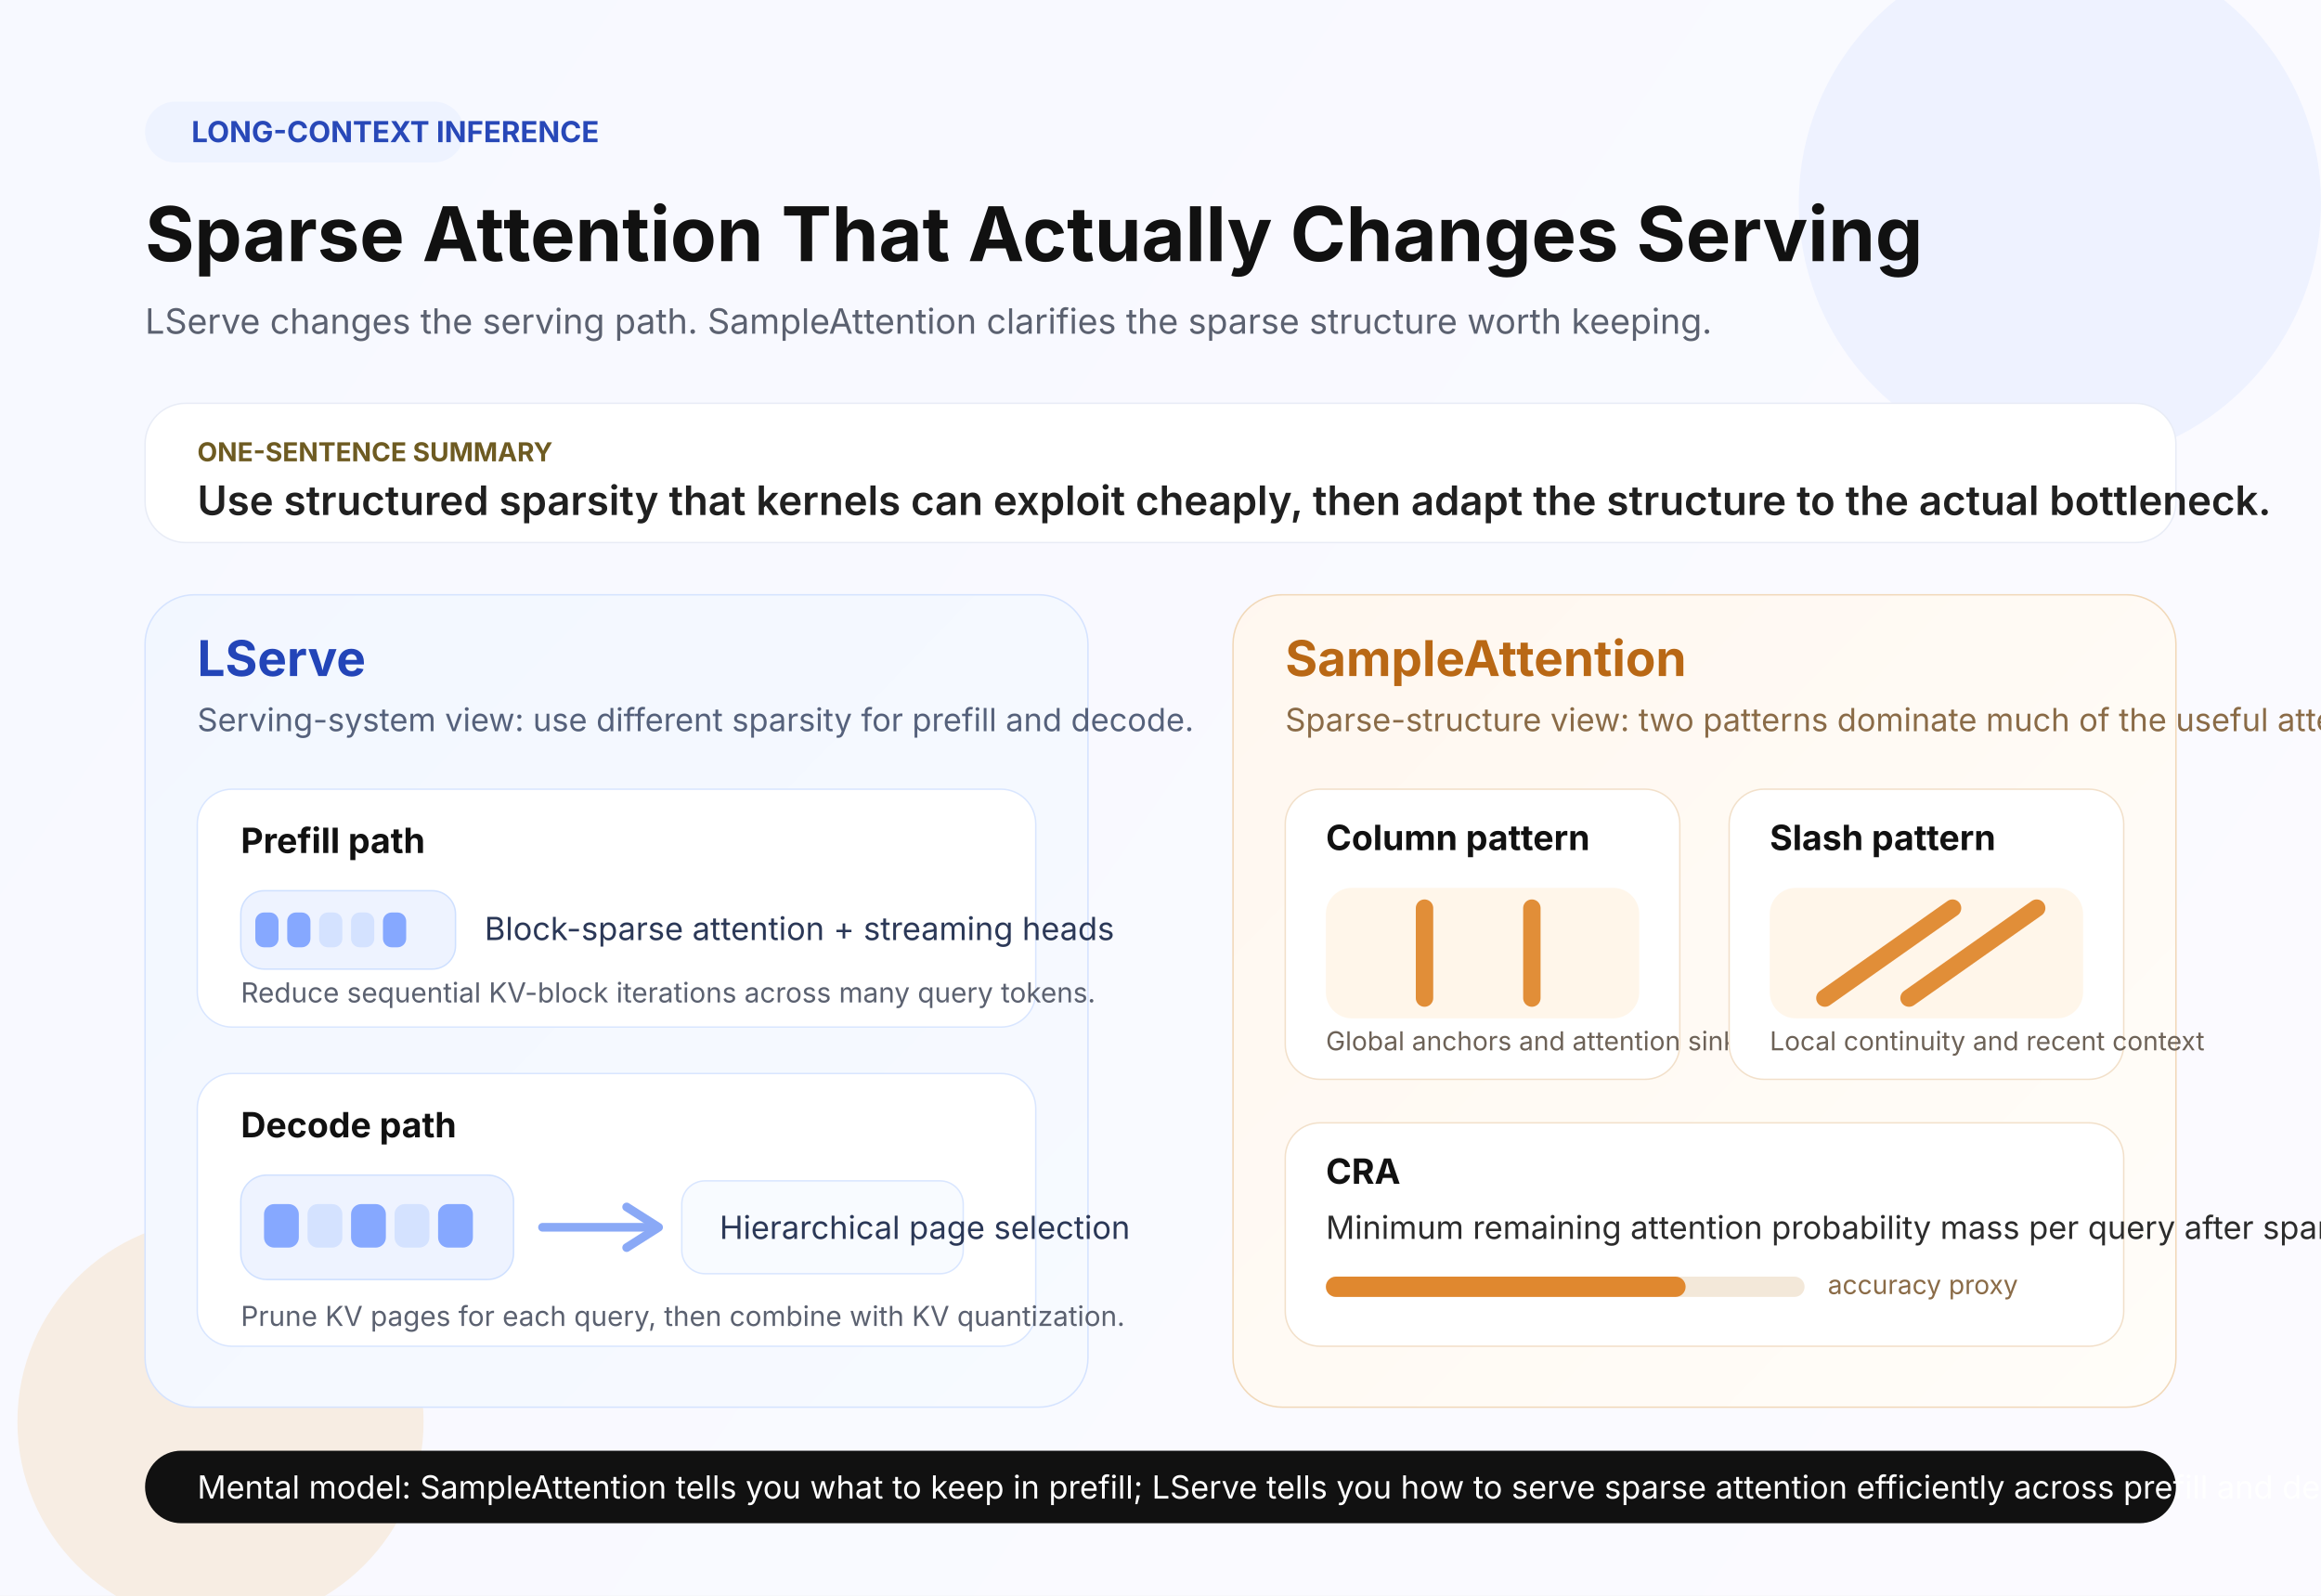
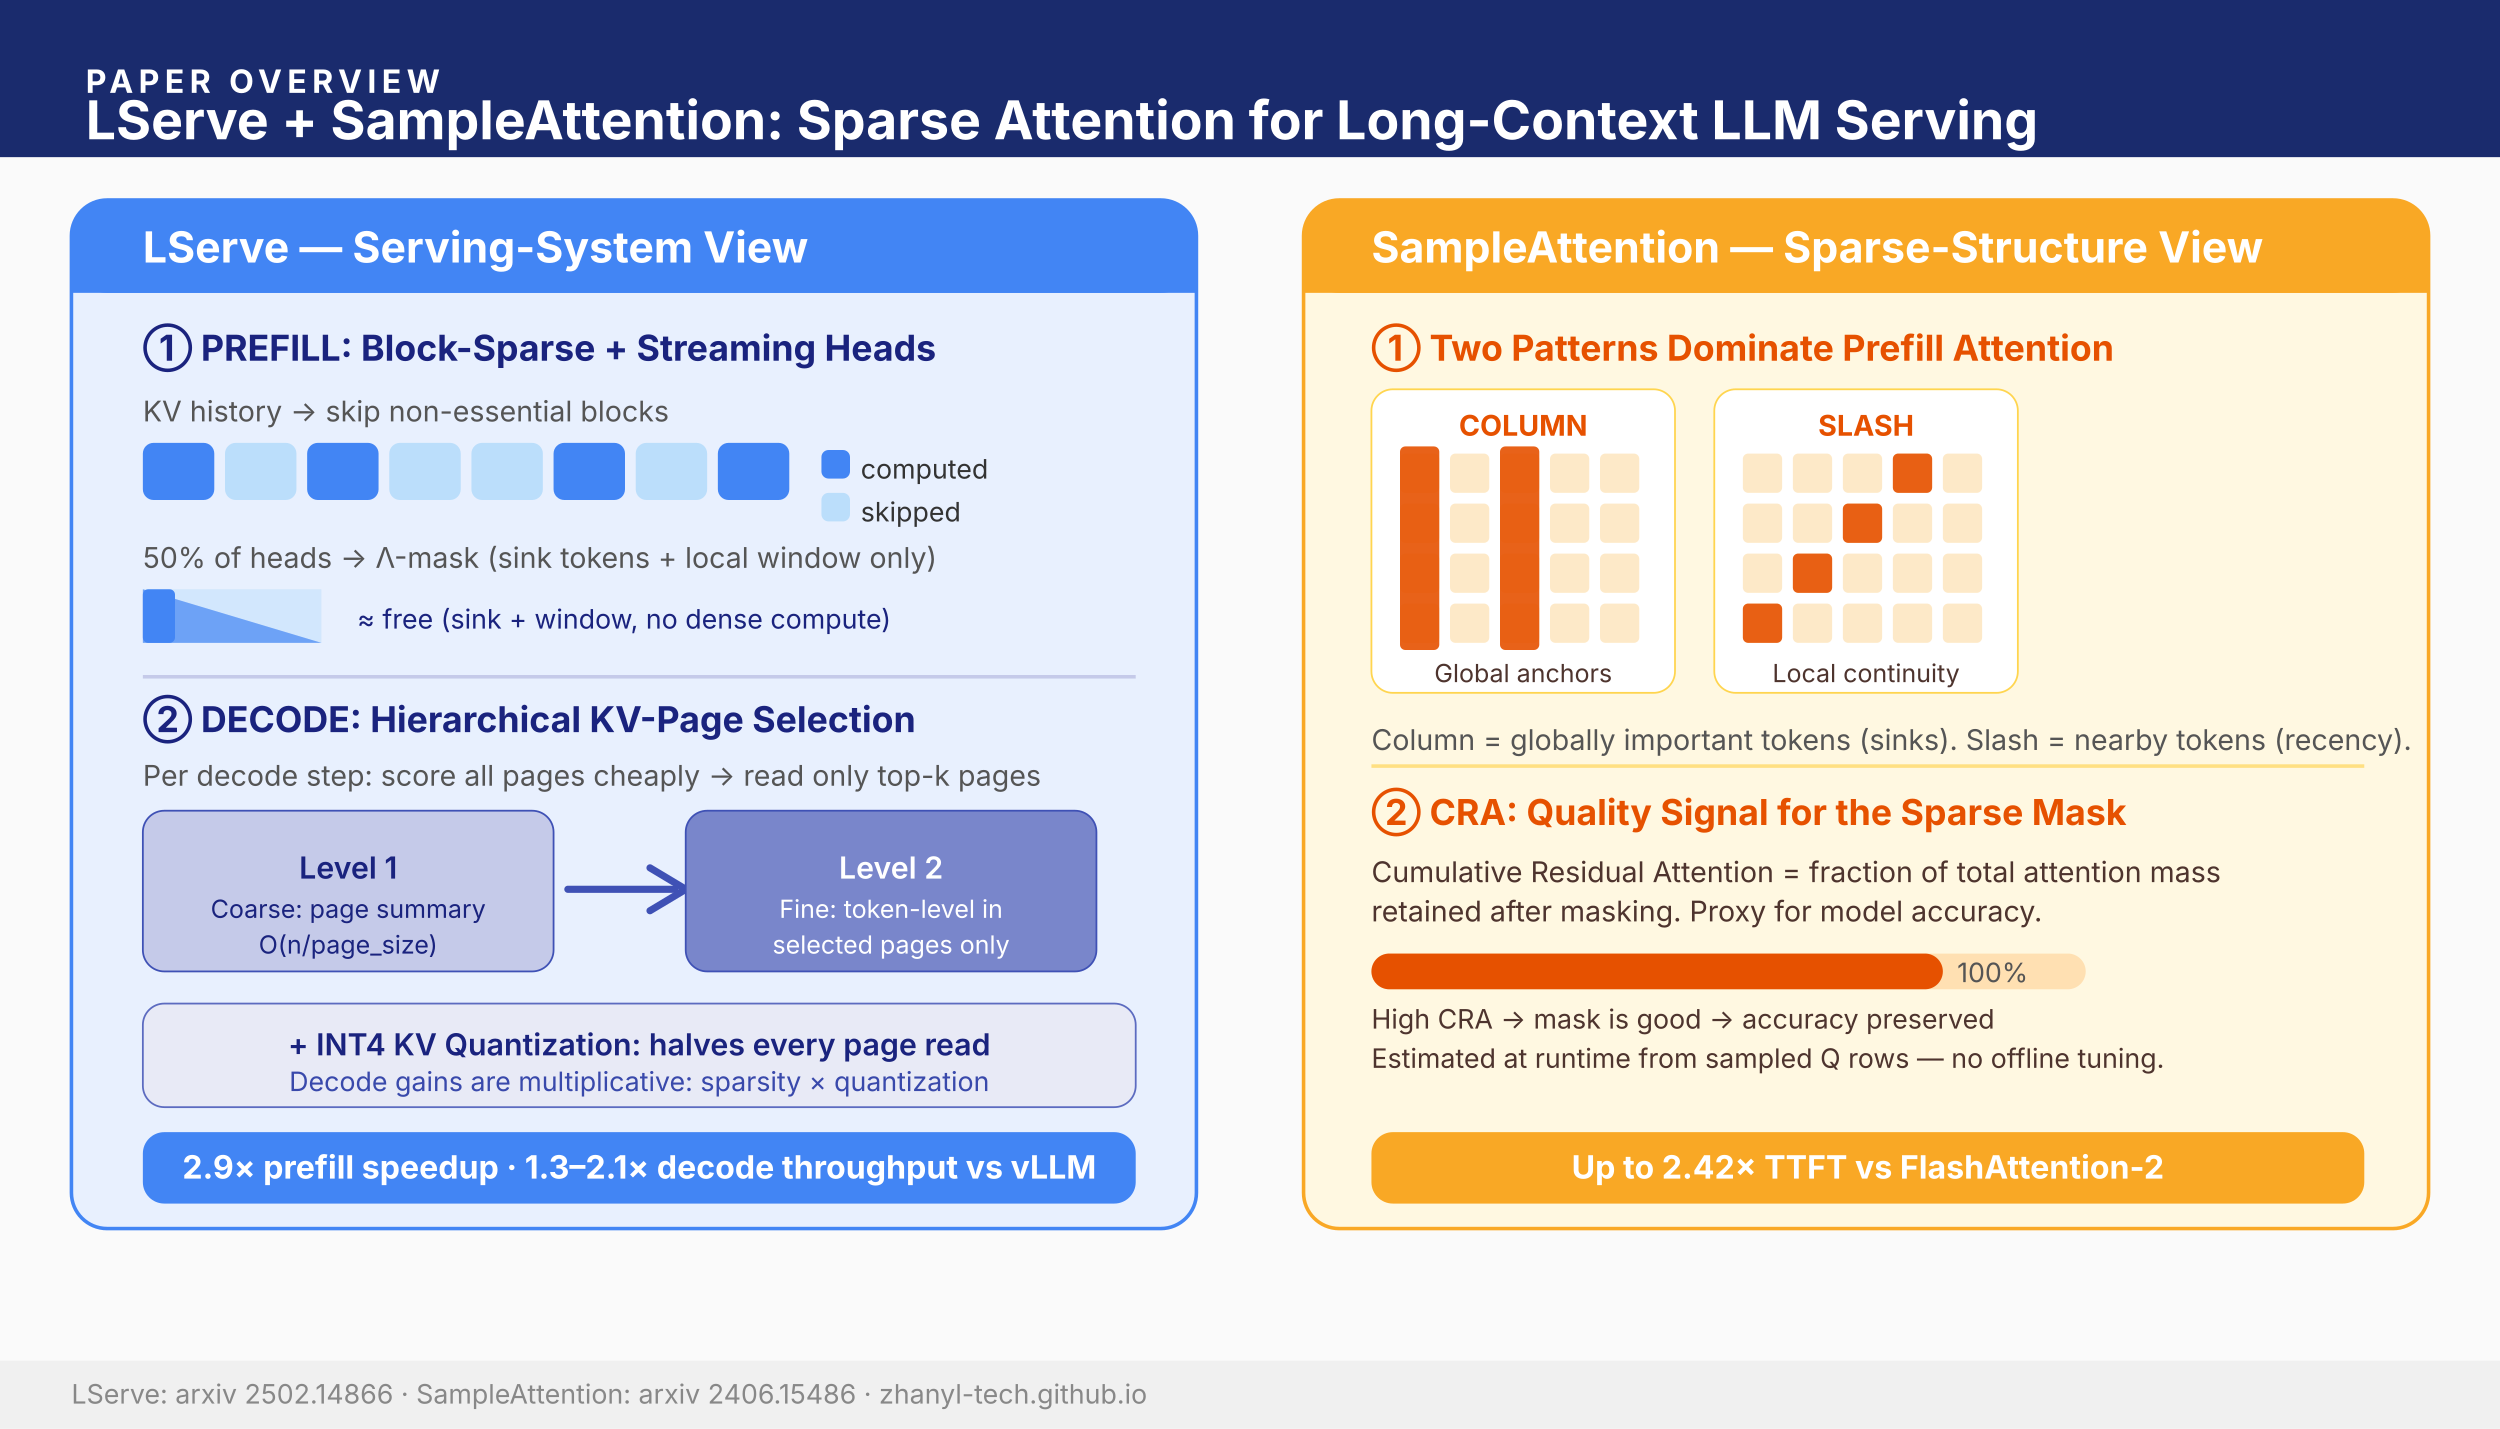
- <svg xmlns="http://www.w3.org/2000/svg" width="1600" height="1100" viewBox="0 0 1600 1100" fill="none">
-   <defs>
-     <linearGradient id="bg" x1="120" y1="80" x2="1480" y2="1020" gradientUnits="userSpaceOnUse">
-       <stop stop-color="#F7F9FF" />
-       <stop offset="1" stop-color="#FBFAFF" />
-     </linearGradient>
-     <linearGradient id="blueCard" x1="100" y1="340" x2="760" y2="980" gradientUnits="userSpaceOnUse">
-       <stop stop-color="#F2F7FF" />
-       <stop offset="1" stop-color="#F7FAFF" />
-     </linearGradient>
-     <linearGradient id="amberCard" x1="840" y1="340" x2="1500" y2="980" gradientUnits="userSpaceOnUse">
-       <stop stop-color="#FFF7EF" />
-       <stop offset="1" stop-color="#FFFDF9" />
-     </linearGradient>
-   </defs>
-   <rect width="1600" height="1100" fill="url(#bg)" />
-   <circle cx="1420" cy="140" r="180" fill="#EEF2FF" />
-   <circle cx="152" cy="980" r="140" fill="#F7EDE3" />
-   <rect x="100" y="70" width="220" height="42" rx="21" fill="#EEF3FF" />
-   <text x="132" y="98" fill="#2848B8" font-family="Inter, Arial, sans-serif" font-size="20" font-weight="700">LONG-CONTEXT INFERENCE</text>
-   <text x="100" y="180" fill="#111111" font-family="Inter, Arial, sans-serif" font-size="52" font-weight="700">Sparse Attention That Actually Changes Serving</text>
-   <text x="100" y="230" fill="#5B6170" font-family="Inter, Arial, sans-serif" font-size="24">LServe changes the serving path. SampleAttention clarifies the sparse structure worth keeping.</text>
-   <rect x="100" y="278" width="1400" height="96" rx="28" fill="#FFFFFF" stroke="#E8ECF6" />
-   <text x="136" y="318" fill="#6E5B22" font-family="Inter, Arial, sans-serif" font-size="18" font-weight="700">ONE-SENTENCE SUMMARY</text>
-   <text x="136" y="355" fill="#202020" font-family="Inter, Arial, sans-serif" font-size="28" font-weight="600">Use structured sparsity that kernels can exploit cheaply, then adapt the structure to the actual bottleneck.</text>
-   <rect x="100" y="410" width="650" height="560" rx="34" fill="url(#blueCard)" stroke="#D5E3FF" />
-   <text x="136" y="466" fill="#2345B8" font-family="Inter, Arial, sans-serif" font-size="34" font-weight="700">LServe</text>
-   <text x="136" y="504" fill="#55617B" font-family="Inter, Arial, sans-serif" font-size="22">Serving-system view: use different sparsity for prefill and decode.</text>
-   <rect x="136" y="544" width="578" height="164" rx="24" fill="#FFFFFF" stroke="#D9E6FF" />
-   <text x="166" y="588" fill="#111111" font-family="Inter, Arial, sans-serif" font-size="24" font-weight="700">Prefill path</text>
-   <rect x="166" y="614" width="148" height="54" rx="16" fill="#EEF3FF" stroke="#CFE0FF" />
-   <rect x="176" y="629" width="16" height="24" rx="6" fill="#86A8FF" />
-   <rect x="198" y="629" width="16" height="24" rx="6" fill="#86A8FF" />
-   <rect x="220" y="629" width="16" height="24" rx="6" fill="#D4E2FF" />
-   <rect x="242" y="629" width="16" height="24" rx="6" fill="#D4E2FF" />
-   <rect x="264" y="629" width="16" height="24" rx="6" fill="#86A8FF" />
-   <text x="334" y="648" fill="#2B3857" font-family="Inter, Arial, sans-serif" font-size="22">Block-sparse attention + streaming heads</text>
-   <text x="166" y="691" fill="#5B6170" font-family="Inter, Arial, sans-serif" font-size="19">Reduce sequential KV-block iterations across many query tokens.</text>
-   <rect x="136" y="740" width="578" height="188" rx="24" fill="#FFFFFF" stroke="#D9E6FF" />
-   <text x="166" y="784" fill="#111111" font-family="Inter, Arial, sans-serif" font-size="24" font-weight="700">Decode path</text>
-   <rect x="166" y="810" width="188" height="72" rx="18" fill="#EEF3FF" stroke="#CFE0FF" />
-   <rect x="182" y="830" width="24" height="30" rx="7" fill="#86A8FF" />
-   <rect x="212" y="830" width="24" height="30" rx="7" fill="#D4E2FF" />
-   <rect x="242" y="830" width="24" height="30" rx="7" fill="#86A8FF" />
-   <rect x="272" y="830" width="24" height="30" rx="7" fill="#D4E2FF" />
-   <rect x="302" y="830" width="24" height="30" rx="7" fill="#86A8FF" />
-   <path d="M374 846H446" stroke="#8AA9F6" stroke-width="6" stroke-linecap="round" />
-   <path d="M432 832L454 846L432 860" stroke="#8AA9F6" stroke-width="6" stroke-linecap="round" stroke-linejoin="round" />
-   <rect x="470" y="814" width="194" height="64" rx="16" fill="#F8FBFF" stroke="#D9E6FF" />
-   <text x="496" y="854" fill="#2B3857" font-family="Inter, Arial, sans-serif" font-size="22">Hierarchical page selection</text>
-   <text x="166" y="914" fill="#5B6170" font-family="Inter, Arial, sans-serif" font-size="19">Prune KV pages for each query, then combine with KV quantization.</text>
-   <rect x="850" y="410" width="650" height="560" rx="34" fill="url(#amberCard)" stroke="#F1D8B8" />
-   <text x="886" y="466" fill="#B96815" font-family="Inter, Arial, sans-serif" font-size="34" font-weight="700">SampleAttention</text>
-   <text x="886" y="504" fill="#8A6B47" font-family="Inter, Arial, sans-serif" font-size="22">Sparse-structure view: two patterns dominate much of the useful attention mass.</text>
-   <rect x="886" y="544" width="272" height="200" rx="24" fill="#FFFFFF" stroke="#F2E0CA" />
-   <text x="914" y="586" fill="#111111" font-family="Inter, Arial, sans-serif" font-size="24" font-weight="700">Column pattern</text>
-   <rect x="914" y="612" width="216" height="90" rx="18" fill="#FFF6EA" />
-   <g opacity="0.95">
-     <line x1="982" y1="626" x2="982" y2="688" stroke="#E0882F" stroke-width="12" stroke-linecap="round" />
-     <line x1="1056" y1="626" x2="1056" y2="688" stroke="#E0882F" stroke-width="12" stroke-linecap="round" />
+ <svg xmlns="http://www.w3.org/2000/svg" width="1400" height="800" viewBox="0 0 1400 800" fill="none">
+   <rect width="1400" height="800" fill="#FAFAFA" />
+   <rect width="1400" height="88" fill="#1A2B6D" />
+   <text x="48" y="52" fill="#FFFFFF" font-family="Inter,Arial,sans-serif" font-size="18" font-weight="700" letter-spacing="3">PAPER OVERVIEW</text>
+   <text x="48" y="78" fill="#FFFFFF" font-family="Inter,Arial,sans-serif" font-size="30" font-weight="700">LServe + SampleAttention: Sparse Attention for Long-Context LLM Serving</text>
+   <rect x="40" y="112" width="630" height="576" rx="20" fill="#E8F0FE" stroke="#4285F4" stroke-width="2" />
+   <rect x="40" y="112" width="630" height="52" rx="20" fill="#4285F4" />
+   <rect x="40" y="140" width="630" height="24" fill="#4285F4" />
+   <text x="80" y="147" fill="#FFFFFF" font-family="Inter,Arial,sans-serif" font-size="24" font-weight="700">LServe — Serving-System View</text>
+   <text x="80" y="202" fill="#1A237E" font-family="Inter,Arial,sans-serif" font-size="20" font-weight="700">① PREFILL: Block-Sparse + Streaming Heads</text>
+   <text x="80" y="236" fill="#555555" font-family="Inter,Arial,sans-serif" font-size="16">KV history  →  skip non-essential blocks</text>
+   <rect x="80" y="248" width="40" height="32" rx="6" fill="#4285F4" />
+   <rect x="126" y="248" width="40" height="32" rx="6" fill="#BBDEFB" />
+   <rect x="172" y="248" width="40" height="32" rx="6" fill="#4285F4" />
+   <rect x="218" y="248" width="40" height="32" rx="6" fill="#BBDEFB" />
+   <rect x="264" y="248" width="40" height="32" rx="6" fill="#BBDEFB" />
+   <rect x="310" y="248" width="40" height="32" rx="6" fill="#4285F4" />
+   <rect x="356" y="248" width="40" height="32" rx="6" fill="#BBDEFB" />
+   <rect x="402" y="248" width="40" height="32" rx="6" fill="#4285F4" />
+   <rect x="460" y="252" width="16" height="16" rx="4" fill="#4285F4" />
+   <text x="482" y="268" fill="#333" font-family="Inter,Arial,sans-serif" font-size="15">computed</text>
+   <rect x="460" y="276" width="16" height="16" rx="4" fill="#BBDEFB" />
+   <text x="482" y="292" fill="#333" font-family="Inter,Arial,sans-serif" font-size="15">skipped</text>
+   <text x="80" y="318" fill="#555555" font-family="Inter,Arial,sans-serif" font-size="16">50% of heads → Λ-mask (sink tokens + local window only)</text>
+   <polygon points="80,330 180,330 180,360 80,360" fill="#BBDEFB" opacity="0.5" />
+   <polygon points="80,330 180,360 80,360" fill="#4285F4" opacity="0.7" />
+   <rect x="80" y="330" width="18" height="30" rx="3" fill="#4285F4" />
+   <text x="200" y="352" fill="#1A237E" font-family="Inter,Arial,sans-serif" font-size="15">≈ free (sink + window, no dense compute)</text>
+   <rect x="80" y="378" width="556" height="2" fill="#C5CAE9" />
+   <text x="80" y="410" fill="#1A237E" font-family="Inter,Arial,sans-serif" font-size="20" font-weight="700">② DECODE: Hierarchical KV-Page Selection</text>
+   <text x="80" y="440" fill="#555555" font-family="Inter,Arial,sans-serif" font-size="16">Per decode step: score all pages cheaply → read only top-k pages</text>
+   <rect x="80" y="454" width="230" height="90" rx="12" fill="#C5CAE9" stroke="#3F51B5" />
+   <text x="195" y="492" fill="#1A237E" font-family="Inter,Arial,sans-serif" font-size="17" font-weight="600" text-anchor="middle">Level 1</text>
+   <text x="195" y="514" fill="#1A237E" font-family="Inter,Arial,sans-serif" font-size="14" text-anchor="middle">Coarse: page summary</text>
+   <text x="195" y="534" fill="#1A237E" font-family="Inter,Arial,sans-serif" font-size="14" text-anchor="middle">O(n/page_size)</text>
+   <path d="M318 498H378" stroke="#3F51B5" stroke-width="4" stroke-linecap="round" />
+   <path d="M364 486L384 498L364 510" stroke="#3F51B5" stroke-width="4" stroke-linecap="round" stroke-linejoin="round" />
+   <rect x="384" y="454" width="230" height="90" rx="12" fill="#7986CB" stroke="#3F51B5" />
+   <text x="499" y="492" fill="#FFFFFF" font-family="Inter,Arial,sans-serif" font-size="17" font-weight="600" text-anchor="middle">Level 2</text>
+   <text x="499" y="514" fill="#FFFFFF" font-family="Inter,Arial,sans-serif" font-size="14" text-anchor="middle">Fine: token-level in</text>
+   <text x="499" y="534" fill="#FFFFFF" font-family="Inter,Arial,sans-serif" font-size="14" text-anchor="middle">selected pages only</text>
+   <rect x="80" y="562" width="556" height="58" rx="12" fill="#E8EAF6" stroke="#5C6BC0" />
+   <text x="358" y="591" fill="#1A237E" font-family="Inter,Arial,sans-serif" font-size="17" font-weight="600" text-anchor="middle">+ INT4 KV Quantization: halves every page read</text>
+   <text x="358" y="611" fill="#3949AB" font-family="Inter,Arial,sans-serif" font-size="15" text-anchor="middle">Decode gains are multiplicative: sparsity × quantization</text>
+   <rect x="80" y="634" width="556" height="40" rx="12" fill="#4285F4" />
+   <text x="358" y="660" fill="#FFFFFF" font-family="Inter,Arial,sans-serif" font-size="18" font-weight="700" text-anchor="middle">2.9× prefill speedup   ·   1.3–2.1× decode throughput vs vLLM</text>
+   <rect x="730" y="112" width="630" height="576" rx="20" fill="#FFF8E1" stroke="#F9A825" stroke-width="2" />
+   <rect x="730" y="112" width="630" height="52" rx="20" fill="#F9A825" />
+   <rect x="730" y="140" width="630" height="24" fill="#F9A825" />
+   <text x="768" y="147" fill="#FFFFFF" font-family="Inter,Arial,sans-serif" font-size="24" font-weight="700">SampleAttention — Sparse-Structure View</text>
+   <text x="768" y="202" fill="#E65100" font-family="Inter,Arial,sans-serif" font-size="20" font-weight="700">① Two Patterns Dominate Prefill Attention</text>
+   <rect x="768" y="218" width="170" height="170" rx="12" fill="#FFFFFF" stroke="#FFD54F" />
+   <text x="853" y="244" fill="#E65100" font-family="Inter,Arial,sans-serif" font-size="16" font-weight="700" text-anchor="middle">COLUMN</text>
+   <g opacity="0.25">
+     <rect x="784" y="254" width="22" height="22" rx="3" fill="#F9A825" />
+     <rect x="812" y="254" width="22" height="22" rx="3" fill="#F9A825" />
+     <rect x="840" y="254" width="22" height="22" rx="3" fill="#F9A825" />
+     <rect x="868" y="254" width="22" height="22" rx="3" fill="#F9A825" />
+     <rect x="896" y="254" width="22" height="22" rx="3" fill="#F9A825" />
+     <rect x="784" y="282" width="22" height="22" rx="3" fill="#F9A825" />
+     <rect x="812" y="282" width="22" height="22" rx="3" fill="#F9A825" />
+     <rect x="840" y="282" width="22" height="22" rx="3" fill="#F9A825" />
+     <rect x="868" y="282" width="22" height="22" rx="3" fill="#F9A825" />
+     <rect x="896" y="282" width="22" height="22" rx="3" fill="#F9A825" />
+     <rect x="784" y="310" width="22" height="22" rx="3" fill="#F9A825" />
+     <rect x="812" y="310" width="22" height="22" rx="3" fill="#F9A825" />
+     <rect x="840" y="310" width="22" height="22" rx="3" fill="#F9A825" />
+     <rect x="868" y="310" width="22" height="22" rx="3" fill="#F9A825" />
+     <rect x="896" y="310" width="22" height="22" rx="3" fill="#F9A825" />
+     <rect x="784" y="338" width="22" height="22" rx="3" fill="#F9A825" />
+     <rect x="812" y="338" width="22" height="22" rx="3" fill="#F9A825" />
+     <rect x="840" y="338" width="22" height="22" rx="3" fill="#F9A825" />
+     <rect x="868" y="338" width="22" height="22" rx="3" fill="#F9A825" />
+     <rect x="896" y="338" width="22" height="22" rx="3" fill="#F9A825" />
  </g>
-   <text x="914" y="724" fill="#6D6257" font-family="Inter, Arial, sans-serif" font-size="18">Global anchors and attention sinks</text>
-   <rect x="1192" y="544" width="272" height="200" rx="24" fill="#FFFFFF" stroke="#F2E0CA" />
-   <text x="1220" y="586" fill="#111111" font-family="Inter, Arial, sans-serif" font-size="24" font-weight="700">Slash pattern</text>
-   <rect x="1220" y="612" width="216" height="90" rx="18" fill="#FFF6EA" />
-   <g opacity="0.95">
-     <line x1="1258" y1="688" x2="1346" y2="626" stroke="#E0882F" stroke-width="12" stroke-linecap="round" />
-     <line x1="1316" y1="688" x2="1404" y2="626" stroke="#E0882F" stroke-width="12" stroke-linecap="round" />
+   <rect x="784" y="250" width="22" height="114" rx="3" fill="#E65100" opacity="0.9" />
+   <rect x="840" y="250" width="22" height="114" rx="3" fill="#E65100" opacity="0.9" />
+   <text x="853" y="382" fill="#4E342E" font-family="Inter,Arial,sans-serif" font-size="14" text-anchor="middle">Global anchors</text>
+   <rect x="960" y="218" width="170" height="170" rx="12" fill="#FFFFFF" stroke="#FFD54F" />
+   <text x="1045" y="244" fill="#E65100" font-family="Inter,Arial,sans-serif" font-size="16" font-weight="700" text-anchor="middle">SLASH</text>
+   <g opacity="0.25">
+     <rect x="976" y="254" width="22" height="22" rx="3" fill="#F9A825" />
+     <rect x="1004" y="254" width="22" height="22" rx="3" fill="#F9A825" />
+     <rect x="1032" y="254" width="22" height="22" rx="3" fill="#F9A825" />
+     <rect x="1060" y="254" width="22" height="22" rx="3" fill="#F9A825" />
+     <rect x="1088" y="254" width="22" height="22" rx="3" fill="#F9A825" />
+     <rect x="976" y="282" width="22" height="22" rx="3" fill="#F9A825" />
+     <rect x="1004" y="282" width="22" height="22" rx="3" fill="#F9A825" />
+     <rect x="1032" y="282" width="22" height="22" rx="3" fill="#F9A825" />
+     <rect x="1060" y="282" width="22" height="22" rx="3" fill="#F9A825" />
+     <rect x="1088" y="282" width="22" height="22" rx="3" fill="#F9A825" />
+     <rect x="976" y="310" width="22" height="22" rx="3" fill="#F9A825" />
+     <rect x="1004" y="310" width="22" height="22" rx="3" fill="#F9A825" />
+     <rect x="1032" y="310" width="22" height="22" rx="3" fill="#F9A825" />
+     <rect x="1060" y="310" width="22" height="22" rx="3" fill="#F9A825" />
+     <rect x="1088" y="310" width="22" height="22" rx="3" fill="#F9A825" />
+     <rect x="976" y="338" width="22" height="22" rx="3" fill="#F9A825" />
+     <rect x="1004" y="338" width="22" height="22" rx="3" fill="#F9A825" />
+     <rect x="1032" y="338" width="22" height="22" rx="3" fill="#F9A825" />
+     <rect x="1060" y="338" width="22" height="22" rx="3" fill="#F9A825" />
+     <rect x="1088" y="338" width="22" height="22" rx="3" fill="#F9A825" />
  </g>
-   <text x="1220" y="724" fill="#6D6257" font-family="Inter, Arial, sans-serif" font-size="18">Local continuity and recent context</text>
-   <rect x="886" y="774" width="578" height="154" rx="24" fill="#FFFFFF" stroke="#F2E0CA" />
-   <text x="914" y="816" fill="#111111" font-family="Inter, Arial, sans-serif" font-size="24" font-weight="700">CRA</text>
-   <text x="914" y="854" fill="#2C2C2C" font-family="Inter, Arial, sans-serif" font-size="22">Minimum remaining attention probability mass per query after sparsification.</text>
-   <rect x="914" y="880" width="330" height="14" rx="7" fill="#F3E8D9" />
-   <rect x="914" y="880" width="248" height="14" rx="7" fill="#E0882F" />
-   <text x="1260" y="892" fill="#8A6B47" font-family="Inter, Arial, sans-serif" font-size="18">accuracy proxy</text>
-   <rect x="100" y="1000" width="1400" height="50" rx="25" fill="#111111" />
-   <text x="136" y="1033" fill="#FFFFFF" font-family="Inter, Arial, sans-serif" font-size="22">Mental model: SampleAttention tells you what to keep in prefill; LServe tells you how to serve sparse attention efficiently across prefill and decode.</text>
+   <rect x="976" y="338" width="22" height="22" rx="3" fill="#E65100" opacity="0.9" />
+   <rect x="1004" y="310" width="22" height="22" rx="3" fill="#E65100" opacity="0.9" />
+   <rect x="1032" y="282" width="22" height="22" rx="3" fill="#E65100" opacity="0.9" />
+   <rect x="1060" y="254" width="22" height="22" rx="3" fill="#E65100" opacity="0.9" />
+   <text x="1045" y="382" fill="#4E342E" font-family="Inter,Arial,sans-serif" font-size="14" text-anchor="middle">Local continuity</text>
+   <rect x="768" y="400" width="2" height="0" fill="transparent" />
+   <text x="768" y="420" fill="#555555" font-family="Inter,Arial,sans-serif" font-size="16">Column = globally important tokens (sinks). Slash = nearby tokens (recency).</text>
+   <rect x="768" y="428" width="556" height="2" fill="#FFE082" />
+   <text x="768" y="462" fill="#E65100" font-family="Inter,Arial,sans-serif" font-size="20" font-weight="700">② CRA: Quality Signal for the Sparse Mask</text>
+   <text x="768" y="494" fill="#4E342E" font-family="Inter,Arial,sans-serif" font-size="16">Cumulative Residual Attention = fraction of total attention mass</text>
+   <text x="768" y="516" fill="#4E342E" font-family="Inter,Arial,sans-serif" font-size="16">retained after masking. Proxy for model accuracy.</text>
+   <rect x="768" y="534" width="400" height="20" rx="10" fill="#FFE0B2" />
+   <rect x="768" y="534" width="320" height="20" rx="10" fill="#E65100" />
+   <text x="1096" y="550" fill="#555" font-family="Inter,Arial,sans-serif" font-size="15">100%</text>
+   <text x="768" y="576" fill="#4E342E" font-family="Inter,Arial,sans-serif" font-size="15">High CRA → mask is good → accuracy preserved</text>
+   <text x="768" y="598" fill="#4E342E" font-family="Inter,Arial,sans-serif" font-size="15">Estimated at runtime from sampled Q rows — no offline tuning.</text>
+   <rect x="768" y="634" width="556" height="40" rx="12" fill="#F9A825" />
+   <text x="1046" y="660" fill="#FFFFFF" font-family="Inter,Arial,sans-serif" font-size="18" font-weight="700" text-anchor="middle">Up to 2.42× TTFT vs FlashAttention-2</text>
+   <rect x="0" y="762" width="1400" height="38" fill="#F0F0F0" />
+   <text x="40" y="786" fill="#888888" font-family="Inter,Arial,sans-serif" font-size="15">LServe: arxiv 2502.14866 · SampleAttention: arxiv 2406.15486 · zhanyl-tech.github.io</text>
</svg>
